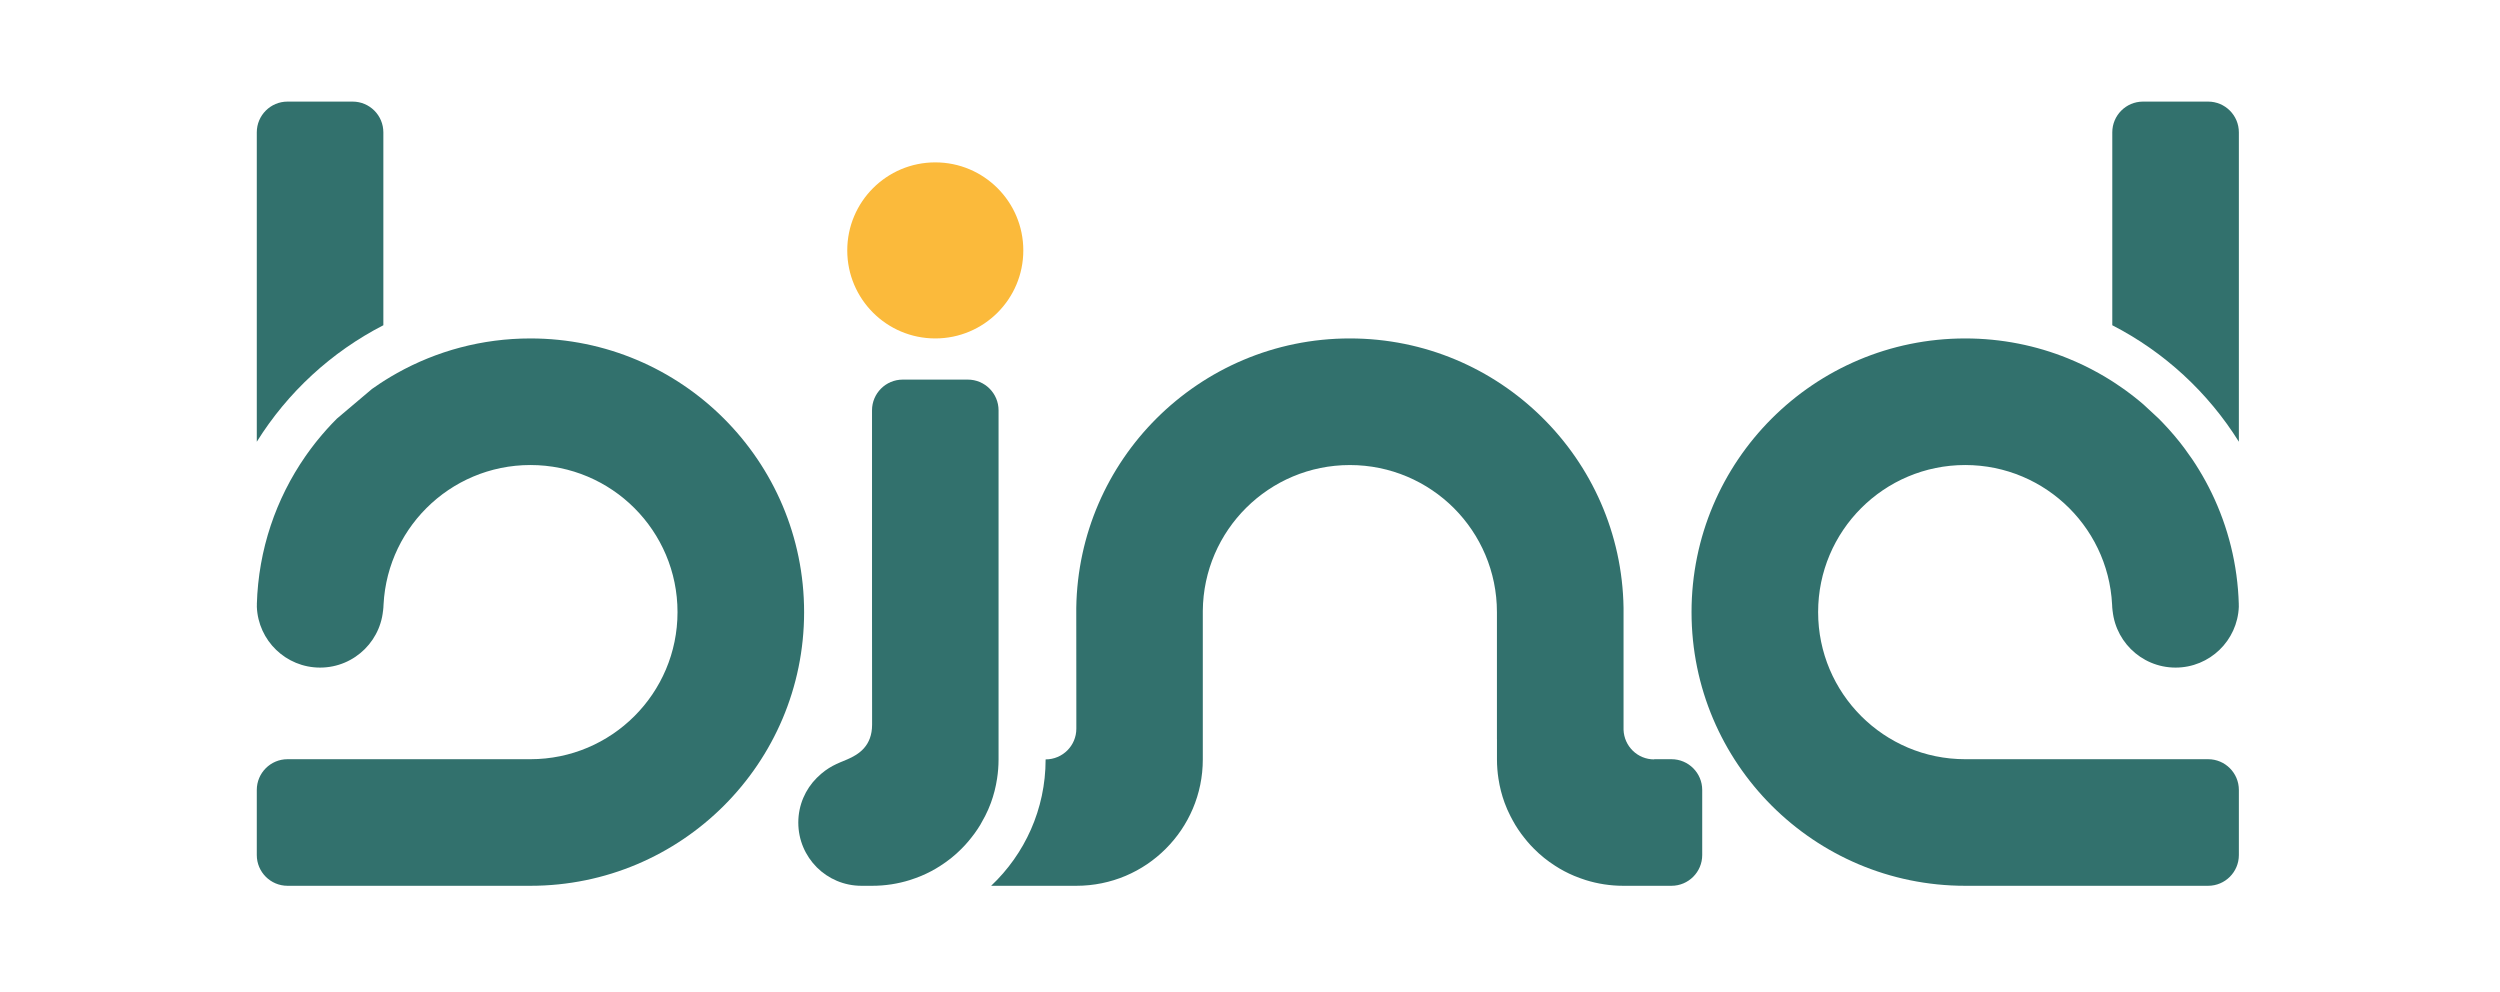
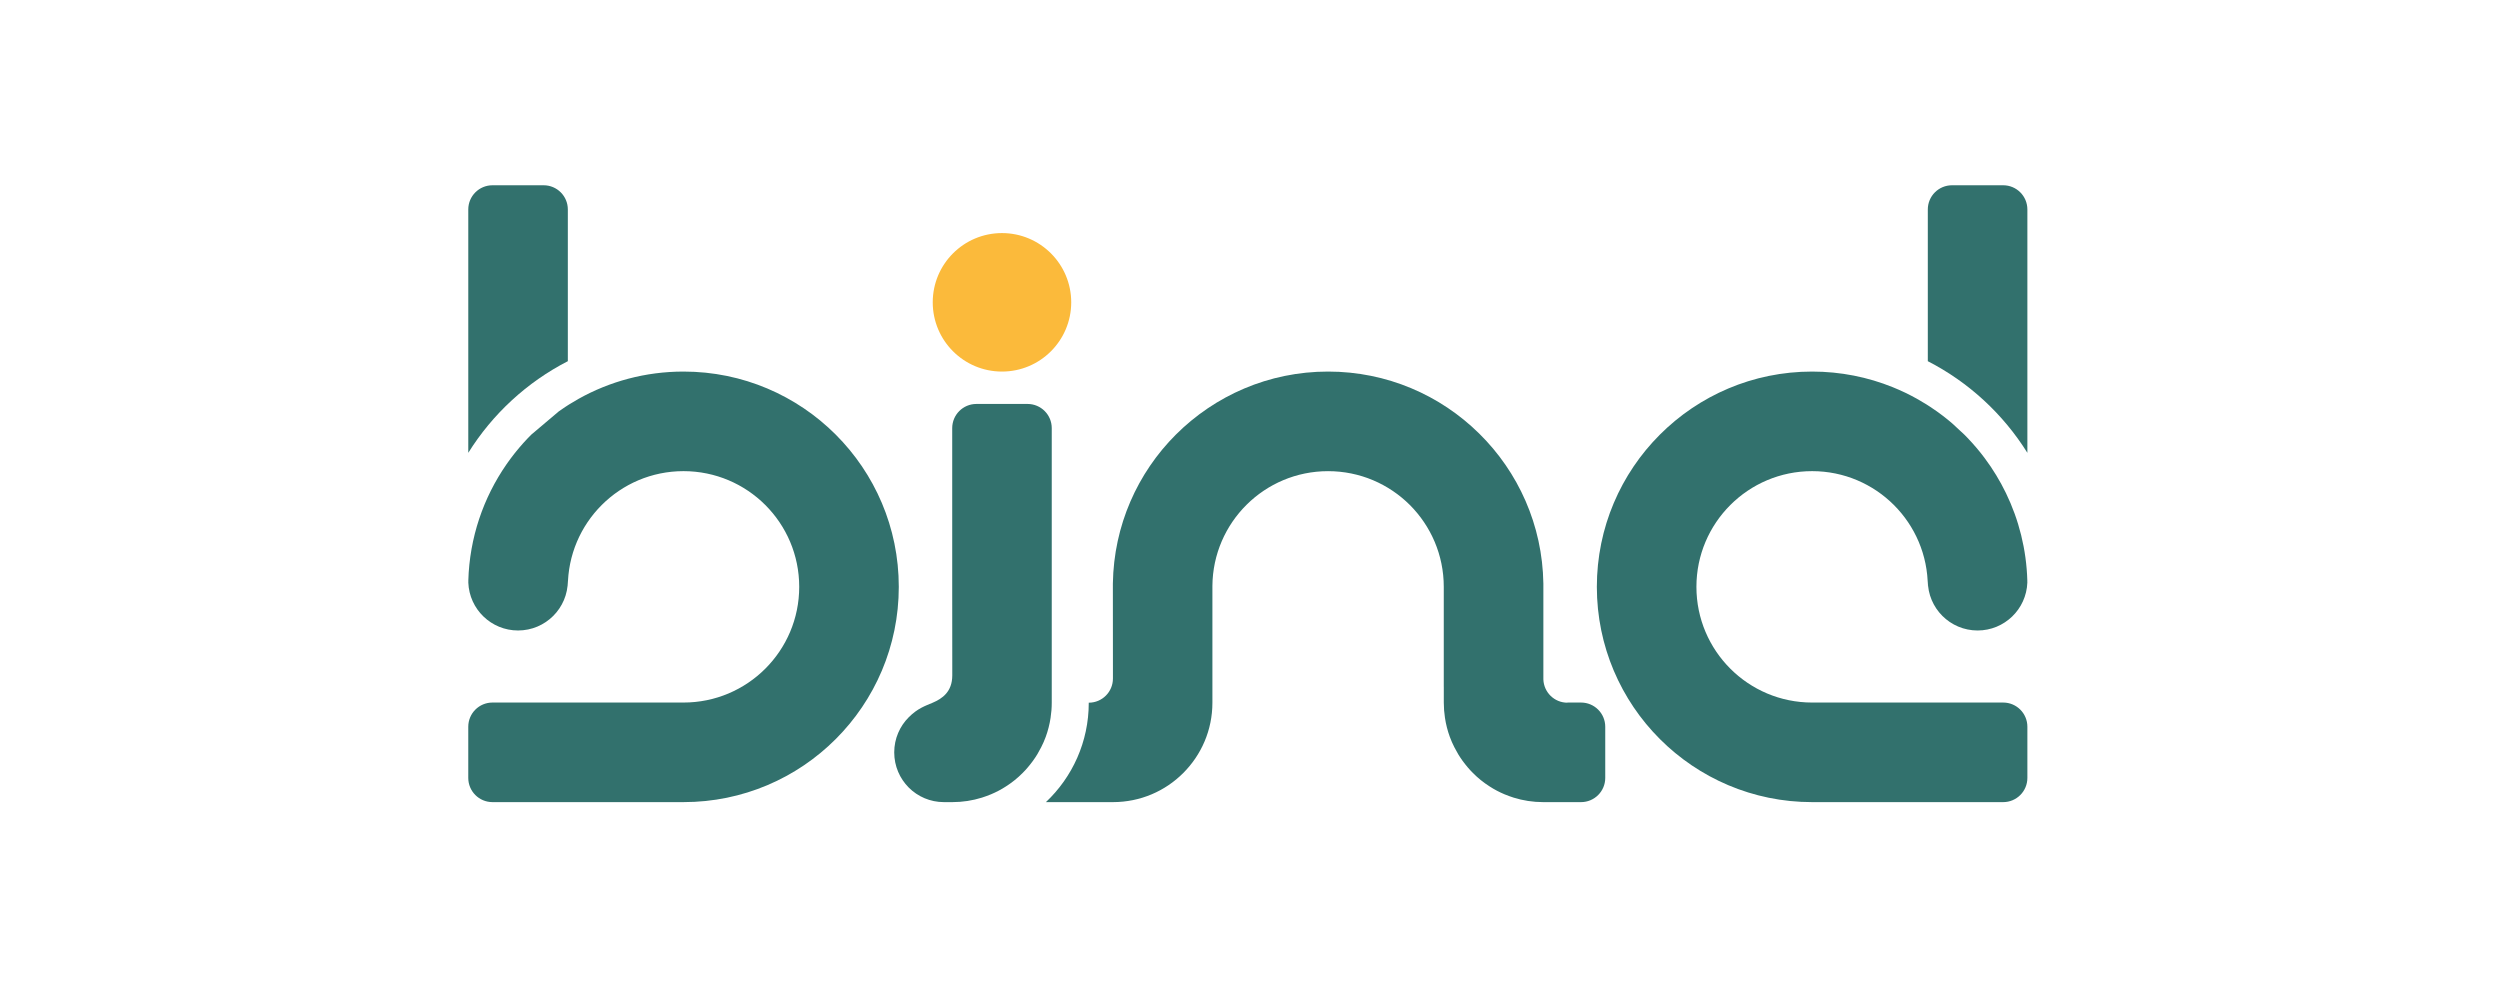
<svg xmlns="http://www.w3.org/2000/svg" width="100%" height="100%" viewBox="0 0 494 196" version="1.1" xml:space="preserve" style="fill-rule:evenodd;clip-rule:evenodd;stroke-linejoin:round;stroke-miterlimit:2;">
-   <g transform="matrix(0.794213,0,0,0.794213,75.7511,43.0956)">
+   <g transform="matrix(0.62473,0,0,0.62473,112.204,54.7169)">
    <path d="M0,26.658L0,-21.332C0,-25.559 -3.426,-28.985 -7.648,-28.985L-23.842,-28.985C-28.065,-28.985 -31.49,-25.559 -31.49,-21.332L-31.49,55.643C-23.829,43.361 -12.937,33.301 0,26.658" style="fill:rgb(50,113,109);fill-rule:nonzero;" />
  </g>
-   <g transform="matrix(0.794213,0,0,0.794213,158.891,120.956)">
+   <g transform="matrix(0.62473,0,0,0.62473,177.601,115.962)">
    <path d="M0,-0.005C0,-37.612 -30.49,-68.093 -68.092,-68.093C-80.135,-68.093 -91.448,-64.964 -101.265,-59.476C-101.269,-59.476 -101.273,-59.471 -101.278,-59.467C-102.229,-58.936 -103.168,-58.382 -104.093,-57.803L-104.681,-57.431L-105.487,-56.909C-106.173,-56.457 -106.85,-55.997 -107.518,-55.519L-116.233,-48.15C-117.968,-46.419 -119.606,-44.591 -121.146,-42.679C-121.318,-42.462 -121.486,-42.25 -121.664,-42.033C-121.995,-41.608 -122.323,-41.174 -122.65,-40.741C-122.65,-40.741 -122.655,-40.736 -122.66,-40.732C-122.978,-40.298 -123.301,-39.86 -123.616,-39.418C-123.775,-39.192 -123.929,-38.966 -124.094,-38.74C-131.374,-28.242 -135.773,-15.597 -136.158,-1.948L-136.145,-1.948C-136.15,-1.744 -136.154,-1.536 -136.158,-1.333C-135.835,7.081 -128.918,13.8 -120.429,13.8C-116.083,13.8 -112.143,12.038 -109.293,9.188C-106.443,6.337 -104.681,2.403 -104.681,-1.948L-104.681,-0.005C-104.681,-20.213 -88.301,-36.594 -68.092,-36.598C-57.988,-36.598 -48.835,-32.504 -42.214,-25.883C-35.593,-19.258 -31.495,-10.114 -31.495,-0.005L-31.495,-0C-31.495,20.208 -47.879,36.593 -68.088,36.593L-128.524,36.593C-132.746,36.593 -136.172,40.019 -136.172,44.246L-136.172,60.435C-136.172,64.662 -132.746,68.088 -128.524,68.088L-68.088,68.088C-30.485,68.088 0,37.607 0,-0L0,-0.005Z" style="fill:rgb(50,113,109);fill-rule:nonzero;" />
  </g>
-   <g transform="matrix(0.794213,0,0,0.794213,436.323,87.2884)">
+   <g transform="matrix(0.62473,0,0,0.62473,395.83,89.479)">
    <path d="M0,-84.628L-16.19,-84.628C-20.417,-84.628 -23.842,-81.202 -23.842,-76.975L-23.842,-28.985C-10.905,-22.342 -0.014,-12.282 7.652,0L7.652,-76.975C7.652,-81.202 4.227,-84.628 0,-84.628" style="fill:rgb(50,113,109);fill-rule:nonzero;" />
  </g>
-   <g transform="matrix(0.794213,0,0,0.794213,436.323,91.8896)">
+   <g transform="matrix(0.62473,0,0,0.62473,395.83,93.0983)">
    <path d="M0,73.191L-60.436,73.191C-80.644,73.191 -97.029,56.806 -97.029,36.598L-97.029,36.593C-97.029,26.484 -92.931,17.34 -86.309,10.715C-79.684,4.094 -70.535,-0 -60.431,-0C-40.223,0.004 -23.842,16.385 -23.842,36.593L-23.842,34.65C-23.842,39.001 -22.081,42.935 -19.231,45.786C-16.38,48.636 -12.442,50.398 -8.095,50.398C0.394,50.398 7.316,43.679 7.639,35.265C7.635,35.062 7.63,34.854 7.626,34.65L7.635,34.65C7.355,24.745 4.957,15.367 0.881,6.953C-0.062,5.01 -1.089,3.12 -2.204,1.288C-2.766,0.354 -3.355,-0.562 -3.966,-1.465C-4.581,-2.372 -5.218,-3.266 -5.873,-4.143C-6.196,-4.576 -6.524,-5.011 -6.86,-5.435C-7.033,-5.652 -7.205,-5.864 -7.378,-6.081C-7.714,-6.506 -8.06,-6.922 -8.409,-7.334L-8.418,-7.343C-9.343,-8.436 -10.299,-9.498 -11.291,-10.529C-11.622,-10.875 -11.955,-11.215 -12.291,-11.552L-16.062,-15.048C-16.354,-15.301 -16.646,-15.548 -16.943,-15.796L-17.27,-16.066C-17.637,-16.367 -18.009,-16.668 -18.385,-16.96L-19.138,-17.545C-19.536,-17.85 -19.939,-18.146 -20.342,-18.443L-21.005,-18.921C-21.674,-19.399 -22.351,-19.864 -23.037,-20.311L-23.842,-20.833L-24.427,-21.205C-25.352,-21.784 -26.29,-22.338 -27.246,-22.869C-27.25,-22.873 -27.254,-22.878 -27.259,-22.878C-27.87,-23.218 -28.49,-23.555 -29.114,-23.878C-30.362,-24.529 -31.636,-25.139 -32.929,-25.706C-32.929,-25.706 -32.929,-25.71 -32.933,-25.71C-33.575,-25.998 -34.23,-26.272 -34.885,-26.534C-34.885,-26.534 -34.885,-26.538 -34.889,-26.538C-42.776,-29.733 -51.398,-31.495 -60.431,-31.495C-98.034,-31.495 -128.524,-1.014 -128.524,36.593L-128.524,36.598C-128.524,74.205 -98.038,104.686 -60.436,104.686L0,104.686C4.227,104.686 7.652,101.26 7.652,97.033L7.652,80.844C7.652,76.617 4.227,73.191 0,73.191" style="fill:rgb(50,113,109);fill-rule:nonzero;" />
  </g>
-   <g transform="matrix(0.794213,0,0,0.794213,197.315,99.9858)">
+   <g transform="matrix(0.62473,0,0,0.62473,207.826,99.4668)">
    <path d="M0,63.045L0,-23.802C0,-28.012 -3.416,-31.447 -7.645,-31.447L-23.839,-31.447C-28.068,-31.447 -31.484,-28.012 -31.484,-23.802L-31.484,27.555L-31.465,51.132L-31.465,54.401C-31.465,59.629 -34.674,61.776 -37.643,63.045C-39.983,64.045 -42.382,64.799 -45.226,67.643C-48.07,70.487 -49.824,74.42 -49.824,78.759C-49.824,83.117 -48.07,87.032 -45.226,89.894C-42.382,92.737 -38.45,94.492 -34.11,94.492L-31.428,94.492C-28.179,94.492 -25.039,93.993 -22.085,93.07C-21.106,92.756 -20.146,92.405 -19.204,92.017C-17.542,91.316 -15.954,90.485 -14.459,89.506C-12.575,88.305 -10.802,86.884 -9.215,85.277C-8.624,84.686 -8.051,84.077 -7.516,83.431C-7.239,83.117 -6.98,82.784 -6.722,82.452C-6.205,81.806 -5.706,81.123 -5.244,80.421C-5.004,80.07 -4.783,79.719 -4.561,79.35C-4.137,78.63 -3.73,77.891 -3.342,77.134C-2.789,76.082 -2.327,74.974 -1.902,73.847C-1.201,71.927 -0.683,69.914 -0.37,67.828C-0.129,66.276 0,64.67 0,63.045" style="fill:rgb(50,113,109);fill-rule:nonzero;" />
  </g>
-   <g transform="matrix(0.794213,0,0,0.794213,330.28,91.888)">
+   <g transform="matrix(0.62473,0,0,0.62473,312.416,93.0971)">
    <path d="M0,73.193L-4.304,73.193L-4.304,73.241C-8.435,73.241 -11.767,69.976 -11.92,65.883L-11.92,35.553C-12.198,16.996 -19.916,0.229 -32.214,-11.884C-44.512,-24.016 -61.389,-31.495 -80.021,-31.495C-98.819,-31.495 -115.825,-23.869 -128.16,-11.552C-140.255,0.543 -147.807,17.162 -148.084,35.553L-148.066,61.534L-148.066,65.597C-148.066,69.825 -151.482,73.241 -155.711,73.241L-155.711,73.278C-155.711,85.65 -160.918,96.821 -169.264,104.688L-148.066,104.688C-139.369,104.688 -131.502,101.179 -125.815,95.473C-120.128,89.786 -116.601,81.938 -116.601,73.241L-116.601,36.292C-116.435,16.22 -100.111,0.007 -80.021,0.007C-69.902,0.007 -60.761,4.107 -54.133,10.717C-47.522,17.346 -43.422,26.487 -43.422,36.606L-43.422,68.146C-43.422,68.174 -43.415,68.199 -43.414,68.227L-43.414,73.241C-43.414,74.866 -43.285,76.472 -43.045,78.024C-42.731,80.11 -42.214,82.123 -41.512,84.043C-41.087,85.17 -40.626,86.278 -40.072,87.33C-39.684,88.087 -39.278,88.826 -38.853,89.546C-38.632,89.915 -38.41,90.266 -38.17,90.617C-37.708,91.319 -37.21,92.002 -36.693,92.648C-36.434,92.98 -36.176,93.313 -35.899,93.627C-35.363,94.273 -34.791,94.882 -34.2,95.473C-32.612,97.08 -30.839,98.502 -28.956,99.702C-27.46,100.681 -25.872,101.512 -24.21,102.213C-23.268,102.601 -22.308,102.952 -21.329,103.266C-18.375,104.189 -15.236,104.688 -11.986,104.688L0,104.688C4.226,104.688 7.652,101.262 7.652,97.035L7.652,80.846C7.652,76.619 4.226,73.193 0,73.193" style="fill:rgb(50,113,109);fill-rule:nonzero;" />
  </g>
-   <g transform="matrix(0.794213,0,0,0.794213,184.812,32.0857)">
+   <g transform="matrix(0.62473,0,0,0.62473,197.991,46.0565)">
    <path d="M0,43.803C12.096,43.803 21.901,33.998 21.901,21.902C21.901,9.806 12.096,0 0,0C-12.096,0 -21.901,9.806 -21.901,21.902C-21.901,33.998 -12.096,43.803 0,43.803" style="fill:rgb(251,186,59);fill-rule:nonzero;" />
  </g>
</svg>
